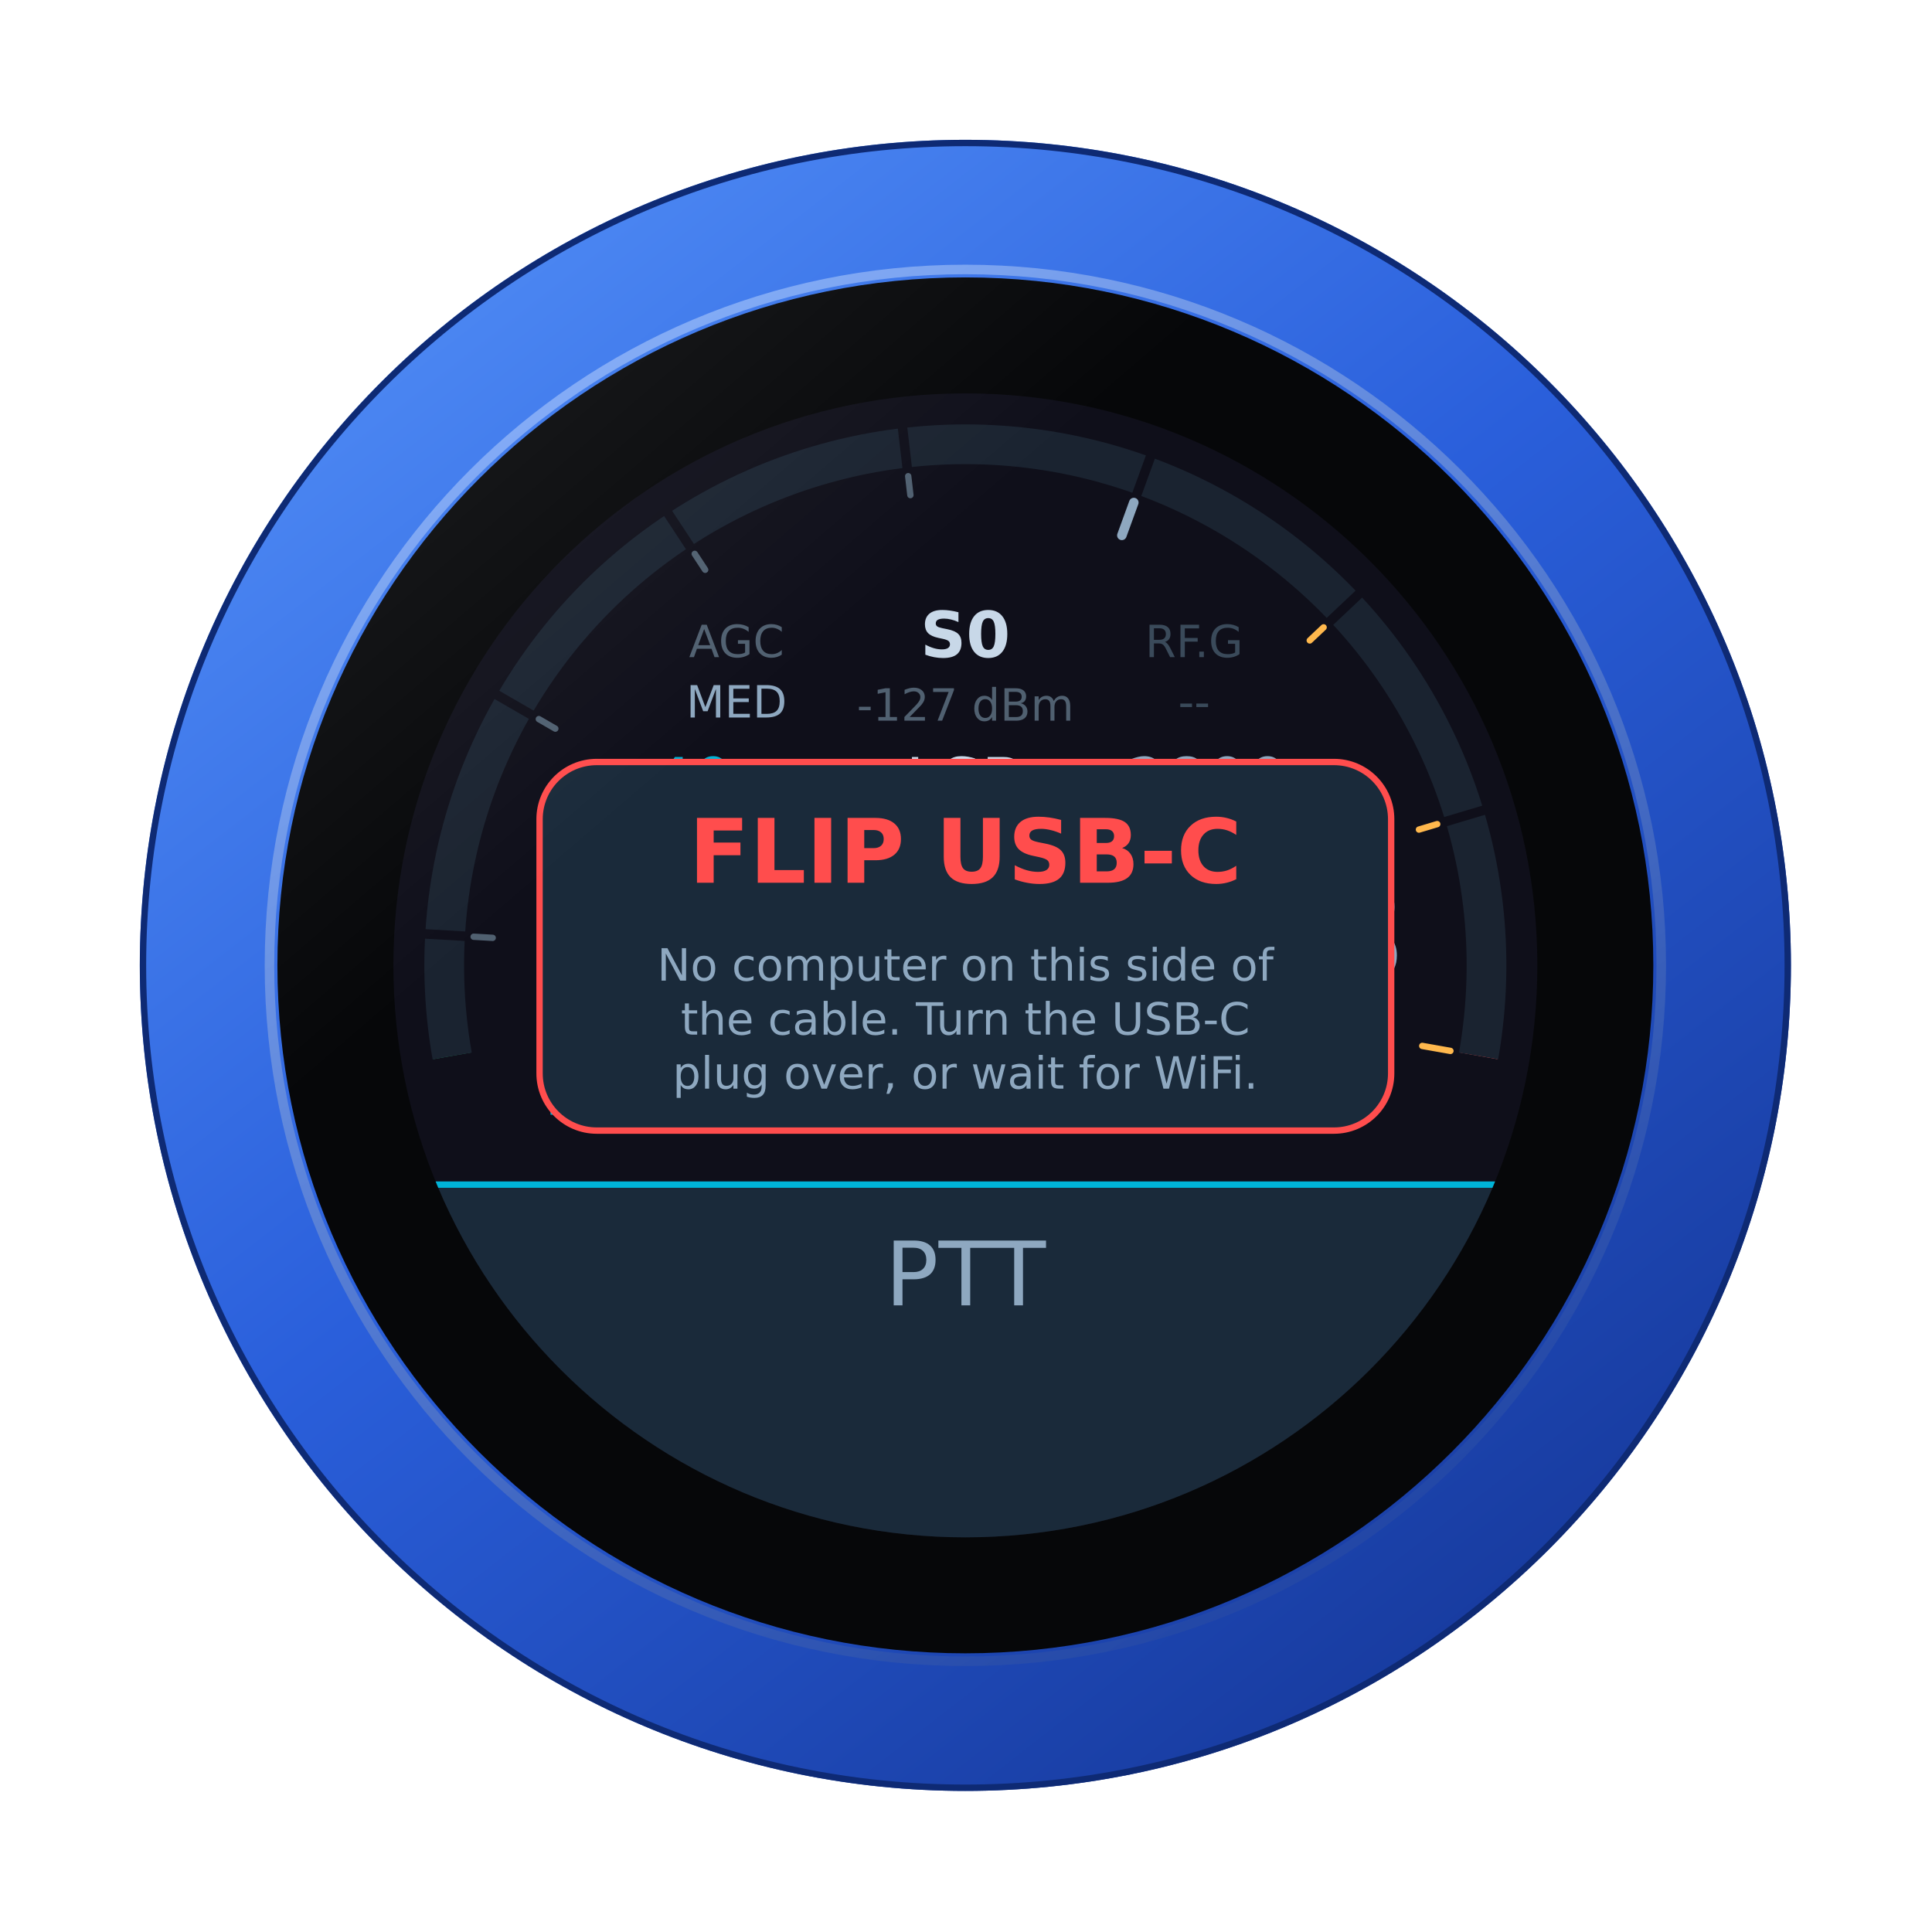
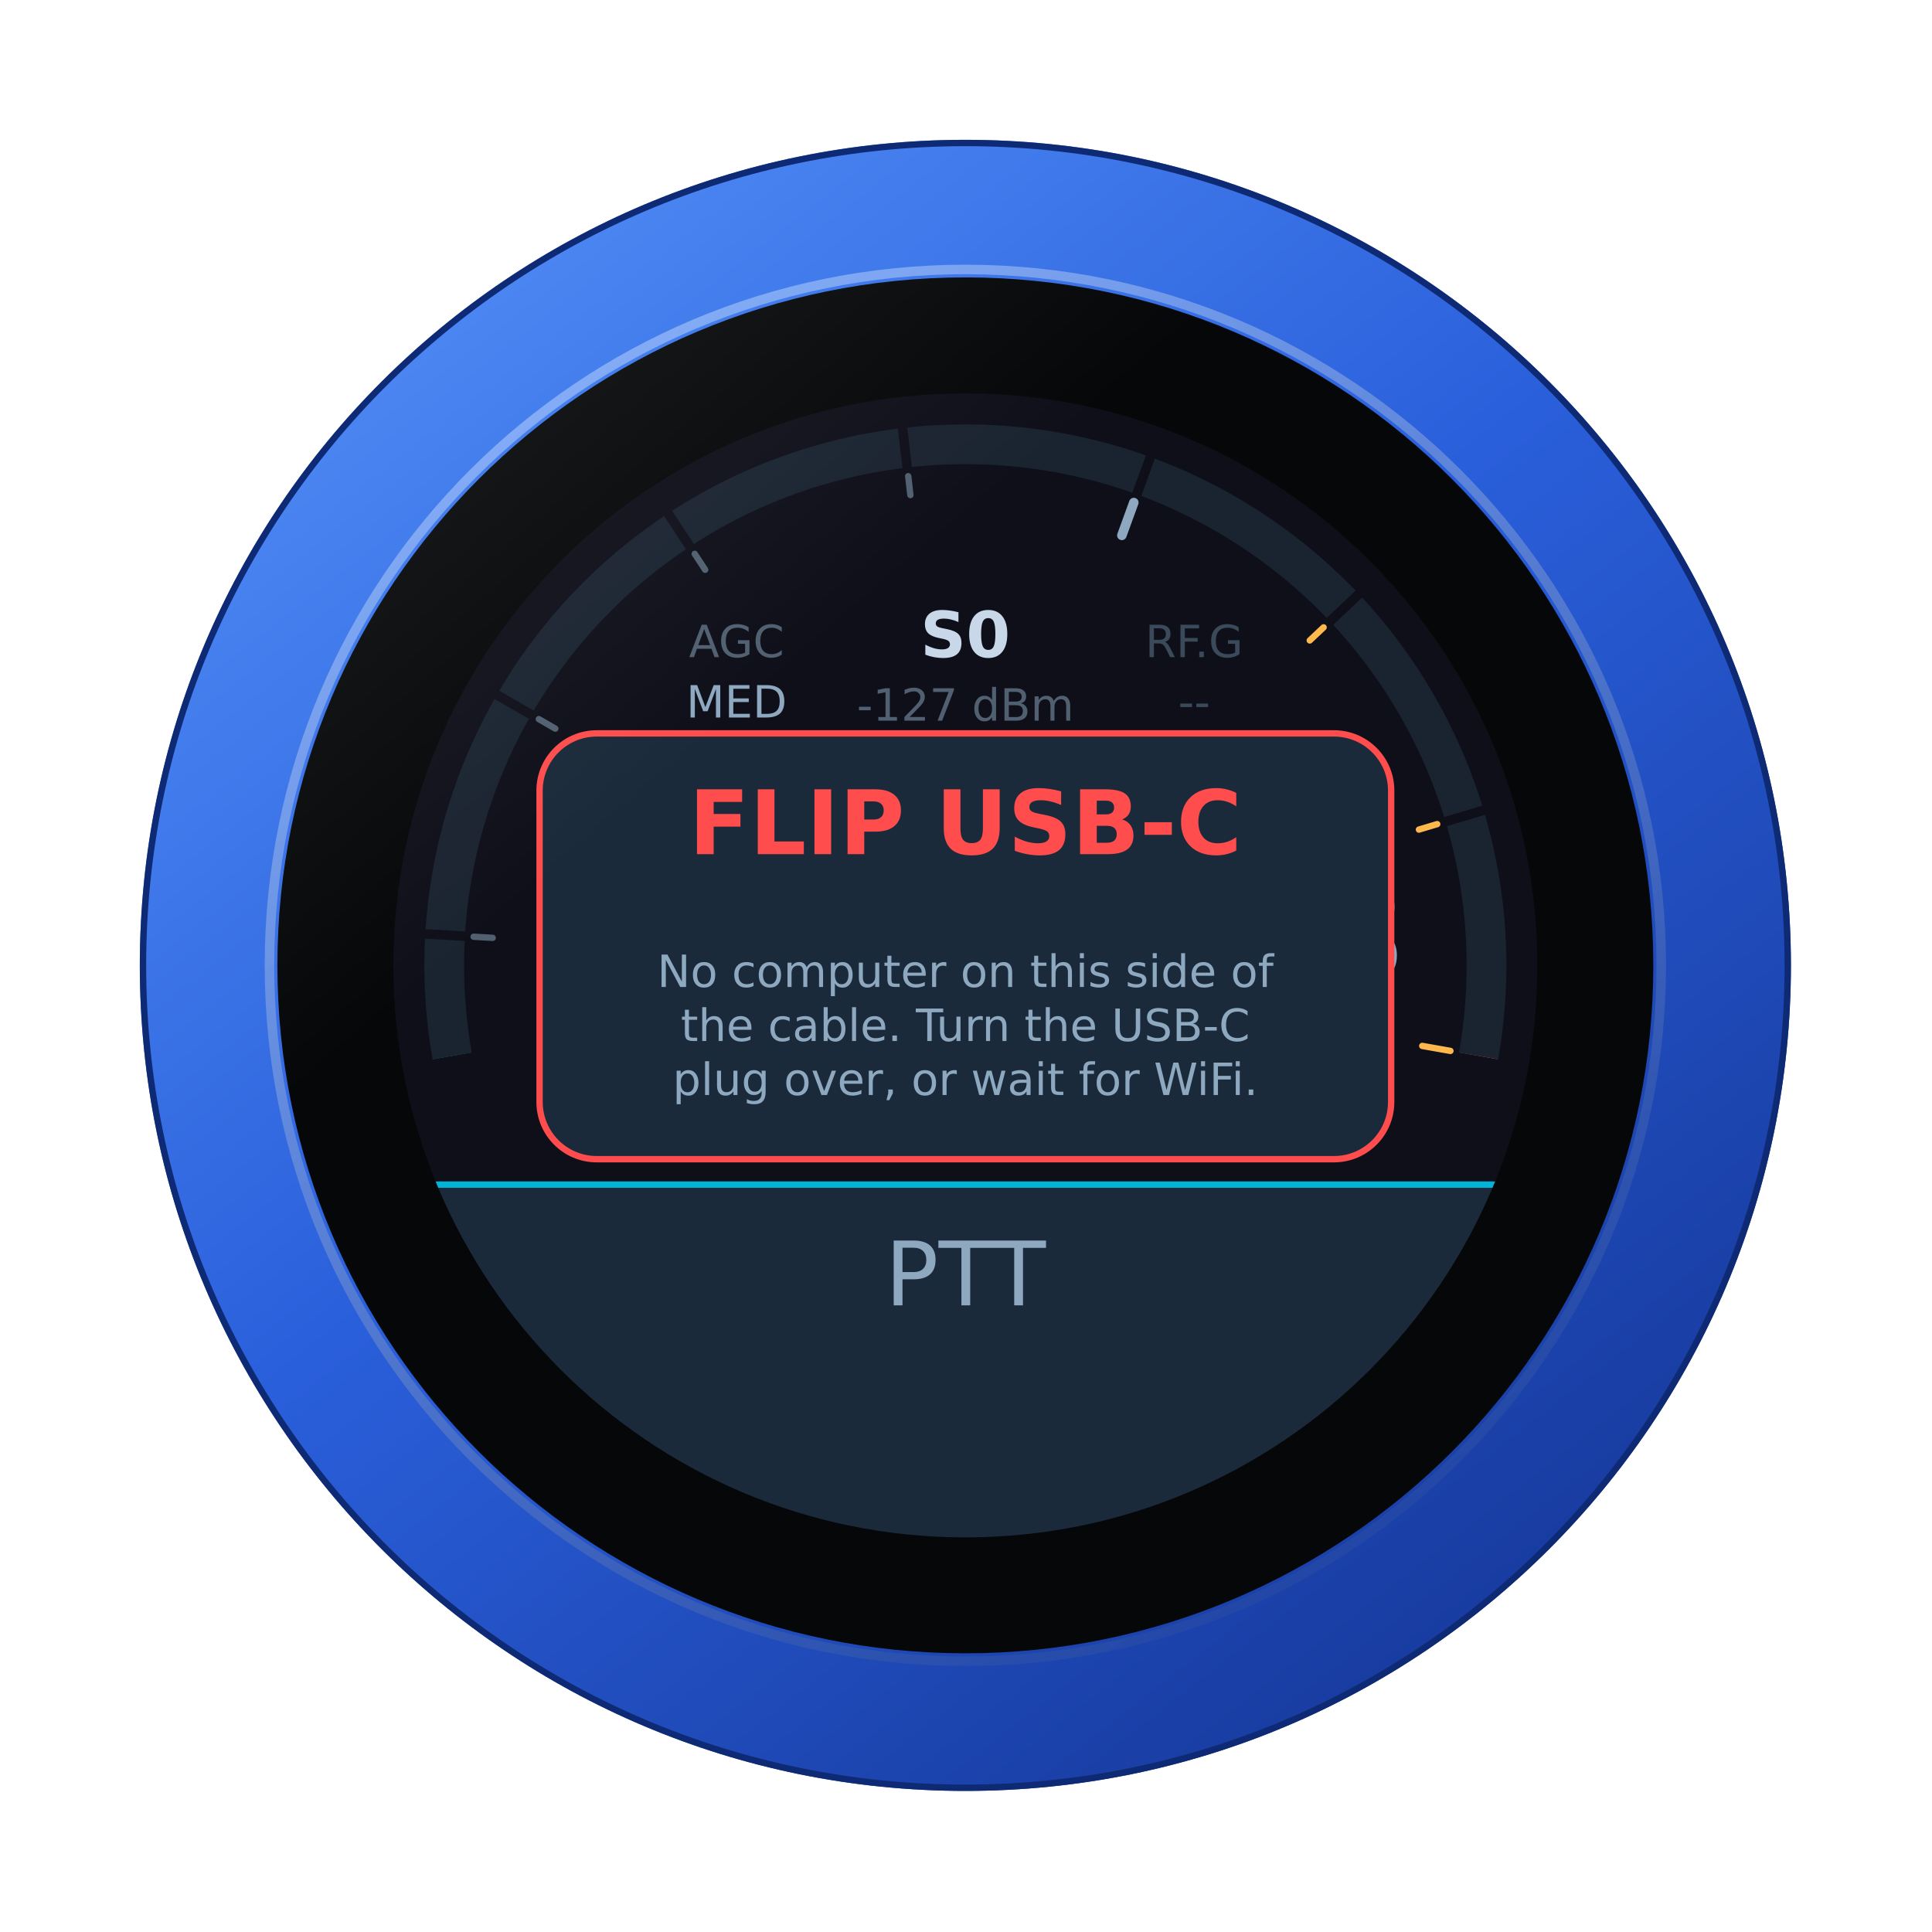
<svg xmlns="http://www.w3.org/2000/svg" viewBox="0 0 608 608" width="608" height="608" role="img" aria-label="FLIP USB-C: the plug the wrong way round">
  <defs>
    <clipPath id="aether-02-glass">
      <circle cx="180" cy="180" r="180" />
    </clipPath>
    <linearGradient id="aether-02-alu" x1="0.15" y1="0.05" x2="0.85" y2="0.95">
      <stop offset="0" stop-color="#4F8BF5" />
      <stop offset="0.45" stop-color="#2A5FDB" />
      <stop offset="1" stop-color="#16389A" />
    </linearGradient>
    <linearGradient id="aether-02-chamfer" x1="0.2" y1="0" x2="0.8" y2="1">
      <stop offset="0" stop-color="#9CC0FF" />
      <stop offset="1" stop-color="#1B3F9E" />
    </linearGradient>
    <linearGradient id="aether-02-gloss" x1="0" y1="0" x2="0.6" y2="0.7">
      <stop offset="0" stop-color="#FFFFFF" stop-opacity="0.10" />
      <stop offset="0.5" stop-color="#FFFFFF" stop-opacity="0" />
    </linearGradient>
    <linearGradient id="aether-02-upd" x1="0" y1="0" x2="0" y2="1">
      <stop offset="0" stop-color="#262015" />
      <stop offset="1" stop-color="#0C0E13" />
    </linearGradient>
    <marker id="aether-02-arrow" viewBox="0 0 10 10" refX="7" refY="5" markerWidth="7" markerHeight="7" orient="auto-start-reverse">
      <path d="M0,1 L10,5 L0,9 z" fill="#E0902A" />
    </marker>
  </defs>
  <circle cx="303.8" cy="303.8" r="259.8" fill="url(#aether-02-alu)" />
  <circle cx="303.8" cy="303.8" r="258.8" fill="none" stroke="#0E2A74" stroke-width="2" />
  <circle cx="303.8" cy="303.8" r="219.0" fill="none" stroke="url(#aether-02-chamfer)" stroke-width="3" opacity="0.8" />
  <circle cx="303.8" cy="303.8" r="216.5" fill="#060709" />
  <g transform="translate(123.8,123.8)">
    <g clip-path="url(#aether-02-glass)">
      <rect x="0" y="0" width="360" height="360" fill="#0F0F1A" />
      <path d="M18.49,208.48 A164.00,164.00 0 1 1 341.51,208.48" fill="none" stroke="#1A2330" stroke-width="12" />
      <path d="M18.49,208.48 A164.00,164.00 0 0 1 16.28,170.46" fill="none" stroke="#1A6B47" stroke-width="12" />
      <path d="M16.28,170.46 A164.00,164.00 0 0 1 37.97,98.00" fill="none" stroke="#1F7A52" stroke-width="12" />
      <path d="M37.97,98.00 A164.00,164.00 0 0 1 89.88,42.98" fill="none" stroke="#2F9E6A" stroke-width="12" />
      <path d="M89.88,42.98 A164.00,164.00 0 0 1 160.96,17.11" fill="none" stroke="#4DD87A" stroke-width="12" />
      <path d="M160.96,17.11 A164.00,164.00 0 0 1 236.09,25.89" fill="none" stroke="#9BD94A" stroke-width="12" />
      <path d="M236.09,25.89 A164.00,164.00 0 0 1 299.29,67.46" fill="none" stroke="#FFD24D" stroke-width="12" />
      <path d="M299.29,67.46 A164.00,164.00 0 0 1 337.11,132.96" fill="none" stroke="#FF9A3C" stroke-width="12" />
      <path d="M337.11,132.96 A164.00,164.00 0 0 1 341.51,208.48" fill="none" stroke="#FF4D4D" stroke-width="12" />
      <path d="M341.51,208.48 A164.00,164.00 0 1 0 18.49,208.48" fill="none" stroke="#1A2330" stroke-width="12.5" stroke-dasharray="572.47 582.47" />
      <line x1="23.27" y1="170.87" x2="9.29" y2="170.06" stroke="#0F0F1A" stroke-width="3" />
      <line x1="44.03" y1="101.50" x2="31.91" y2="94.50" stroke="#0F0F1A" stroke-width="3" />
      <line x1="93.73" y1="48.83" x2="86.03" y2="37.13" stroke="#0F0F1A" stroke-width="3" />
      <line x1="161.77" y1="24.06" x2="160.15" y2="10.16" stroke="#0F0F1A" stroke-width="3" />
      <line x1="233.70" y1="32.47" x2="238.49" y2="19.31" stroke="#0F0F1A" stroke-width="3" />
      <line x1="294.20" y1="72.26" x2="304.38" y2="62.65" stroke="#0F0F1A" stroke-width="3" />
      <line x1="330.40" y1="134.97" x2="343.82" y2="130.96" stroke="#0F0F1A" stroke-width="3" />
      <line x1="31.25" y1="171.34" x2="25.26" y2="170.99" stroke="#506070" stroke-width="2" stroke-linecap="round" />
      <line x1="50.96" y1="105.50" x2="45.77" y2="102.50" stroke="#506070" stroke-width="2" stroke-linecap="round" />
      <line x1="98.12" y1="55.51" x2="94.83" y2="50.50" stroke="#506070" stroke-width="2" stroke-linecap="round" />
      <line x1="162.70" y1="32.01" x2="162.01" y2="26.05" stroke="#506070" stroke-width="2" stroke-linecap="round" />
      <line x1="229.25" y1="44.68" x2="233.01" y2="34.35" stroke="#8EA8C0" stroke-width="3" stroke-linecap="round" />
      <line x1="288.38" y1="77.75" x2="292.74" y2="73.63" stroke="#FFB84D" stroke-width="2" stroke-linecap="round" />
      <line x1="322.74" y1="137.27" x2="328.49" y2="135.55" stroke="#FFB84D" stroke-width="2" stroke-linecap="round" />
      <line x1="323.78" y1="205.35" x2="332.65" y2="206.92" stroke="#FFB84D" stroke-width="2" stroke-linecap="round" />
      <text x="180.0" y="83.0" font-size="20" fill="#C8D8E8" font-family="DejaVu Sans,Verdana,sans-serif" font-weight="700" text-anchor="middle">S0</text>
      <text x="180.0" y="103.0" font-size="14" fill="#506070" font-family="DejaVu Sans,Verdana,sans-serif" font-weight="400" text-anchor="middle">-127 dBm</text>
      <text x="108.0" y="83.0" font-size="14" fill="#506070" font-family="DejaVu Sans,Verdana,sans-serif" font-weight="400" text-anchor="middle">AGC</text>
      <text x="108.0" y="102.0" font-size="14" fill="#8EA8C0" font-family="DejaVu Sans,Verdana,sans-serif" font-weight="400" text-anchor="middle">MED</text>
      <text x="252.0" y="83.0" font-size="14" fill="#3A4A5A" font-family="DejaVu Sans,Verdana,sans-serif" font-weight="400" text-anchor="middle">RF.G</text>
      <text x="252.0" y="102.0" font-size="14" fill="#3A4A5A" font-family="DejaVu Sans,Verdana,sans-serif" font-weight="400" text-anchor="middle">--</text>
      <text x="104.0" y="129.0" font-size="20" fill="#00B4D8" font-family="DejaVu Sans,Verdana,sans-serif" font-weight="400" text-anchor="middle">40m</text>
      <text x="180.0" y="129.0" font-size="20" fill="#C8D8E8" font-family="DejaVu Sans,Verdana,sans-serif" font-weight="400" text-anchor="middle">LSB</text>
      <text x="256.0" y="129.0" font-size="20" fill="#8EA8C0" font-family="DejaVu Sans,Verdana,sans-serif" font-weight="400" text-anchor="middle">2800</text>
      <text x="124.5" y="186.0" font-size="44" fill="#C8D8E8" font-family="DejaVu Sans,Verdana,sans-serif" font-weight="700" text-anchor="middle">7</text>
      <text x="146.5" y="186.0" font-size="44" fill="#506070" font-family="DejaVu Sans,Verdana,sans-serif" font-weight="400" text-anchor="middle">.</text>
      <text x="168.5" y="186.0" font-size="44" fill="#C8D8E8" font-family="DejaVu Sans,Verdana,sans-serif" font-weight="700" text-anchor="middle">1</text>
      <text x="201.5" y="186.0" font-size="44" fill="#C8D8E8" font-family="DejaVu Sans,Verdana,sans-serif" font-weight="700" text-anchor="middle">6</text>
      <text x="234.5" y="186.0" font-size="44" fill="#C8D8E8" font-family="DejaVu Sans,Verdana,sans-serif" font-weight="700" text-anchor="middle">1</text>
      <text x="256.5" y="186.0" font-size="44" fill="#506070" font-family="DejaVu Sans,Verdana,sans-serif" font-weight="400" text-anchor="middle">.</text>
      <text x="276.0" y="186.0" font-size="44" fill="#00C8F0" font-family="DejaVu Sans,Verdana,sans-serif" font-weight="700" text-anchor="middle">7</text>
      <text x="304.0" y="186.0" font-size="44" fill="#8EA8C0" font-family="DejaVu Sans,Verdana,sans-serif" font-weight="700" text-anchor="middle">3</text>
      <rect x="264.0" y="196" width="24" height="3" fill="#00B4D8" />
      <text x="82.0" y="227.0" font-size="20" fill="#00B4D8" font-family="DejaVu Sans,Verdana,sans-serif" font-weight="400" text-anchor="middle">100 Hz</text>
      <text x="156.0" y="227.0" font-size="14" fill="#3A4A5A" font-family="DejaVu Sans,Verdana,sans-serif" font-weight="400" text-anchor="middle">RIT 0</text>
      <g transform="translate(206.1,216.0)" fill="#8EA8C0">
        <path d="M0,3.5 h3 l4,-3.5 v11 l-4,-3.5 h-3 z" />
        <path d="M9,3 a3.2,3.2 0 0 1 0,5" fill="none" stroke="#8EA8C0" stroke-width="1.6" stroke-linecap="round" />
      </g>
      <text x="221.1" y="227.0" font-size="14" fill="#8EA8C0" font-family="DejaVu Sans,Verdana,sans-serif" font-weight="400" text-anchor="start">40</text>
      <g transform="translate(263.9,215.0)" fill="#8EA8C0">
        <rect x="2.5" y="0" width="5" height="8" rx="2.5" />
        <path d="M0.8,5.5 a4.2,4.2 0 0 0 8.4,0" fill="none" stroke="#8EA8C0" stroke-width="1.5" stroke-linecap="round" />
        <rect x="4.3" y="9.6" width="1.4" height="2.4" />
        <rect x="2.2" y="11.6" width="5.6" height="1.4" rx="0.7" />
      </g>
      <text x="278.9" y="227.0" font-size="14" fill="#8EA8C0" font-family="DejaVu Sans,Verdana,sans-serif" font-weight="400" text-anchor="start">100</text>
      <rect x="0" y="248" width="360" height="112" fill="#1A2A3A" />
      <line x1="0" y1="249" x2="360" y2="249" stroke="#00B4D8" stroke-width="2" />
      <text x="180.0" y="287.0" font-size="28" fill="#8EA8C0" font-family="DejaVu Sans,Verdana,sans-serif" font-weight="500" text-anchor="middle" xml:space="preserve">PTT</text>
-       <rect x="46" y="116" width="268" height="116" rx="18" fill="#1A2A3A" stroke="#FF4D4D" stroke-width="2" />
-       <text x="180.0" y="154.0" font-size="28" fill="#FF4D4D" font-family="DejaVu Sans,Verdana,sans-serif" font-weight="600" text-anchor="middle">FLIP USB-C</text>
-       <text x="180.0" y="184.8" font-size="14" fill="#8EA8C0" font-family="DejaVu Sans,Verdana,sans-serif" font-weight="400" text-anchor="middle">No computer on this side of</text>
-       <text x="180.0" y="201.8" font-size="14" fill="#8EA8C0" font-family="DejaVu Sans,Verdana,sans-serif" font-weight="400" text-anchor="middle">the cable. Turn the USB-C</text>
-       <text x="180.0" y="218.8" font-size="14" fill="#8EA8C0" font-family="DejaVu Sans,Verdana,sans-serif" font-weight="400" text-anchor="middle">plug over, or wait for WiFi.</text>
+       <rect x="46" y="107" width="268" height="134" rx="18" fill="#1A2A3A" stroke="#FF4D4D" stroke-width="2" />
+       <text x="180.0" y="145.0" font-size="28" fill="#FF4D4D" font-family="DejaVu Sans,Verdana,sans-serif" font-weight="600" text-anchor="middle">FLIP USB-C</text>
+       <text x="180.0" y="186.8" font-size="14" fill="#8EA8C0" font-family="DejaVu Sans,Verdana,sans-serif" font-weight="400" text-anchor="middle">No computer on this side of</text>
+       <text x="180.0" y="203.8" font-size="14" fill="#8EA8C0" font-family="DejaVu Sans,Verdana,sans-serif" font-weight="400" text-anchor="middle">the cable. Turn the USB-C</text>
+       <text x="180.0" y="220.8" font-size="14" fill="#8EA8C0" font-family="DejaVu Sans,Verdana,sans-serif" font-weight="400" text-anchor="middle">plug over, or wait for WiFi.</text>
    </g>
  </g>
  <circle cx="303.8" cy="303.8" r="216.5" fill="url(#aether-02-gloss)" />
</svg>
